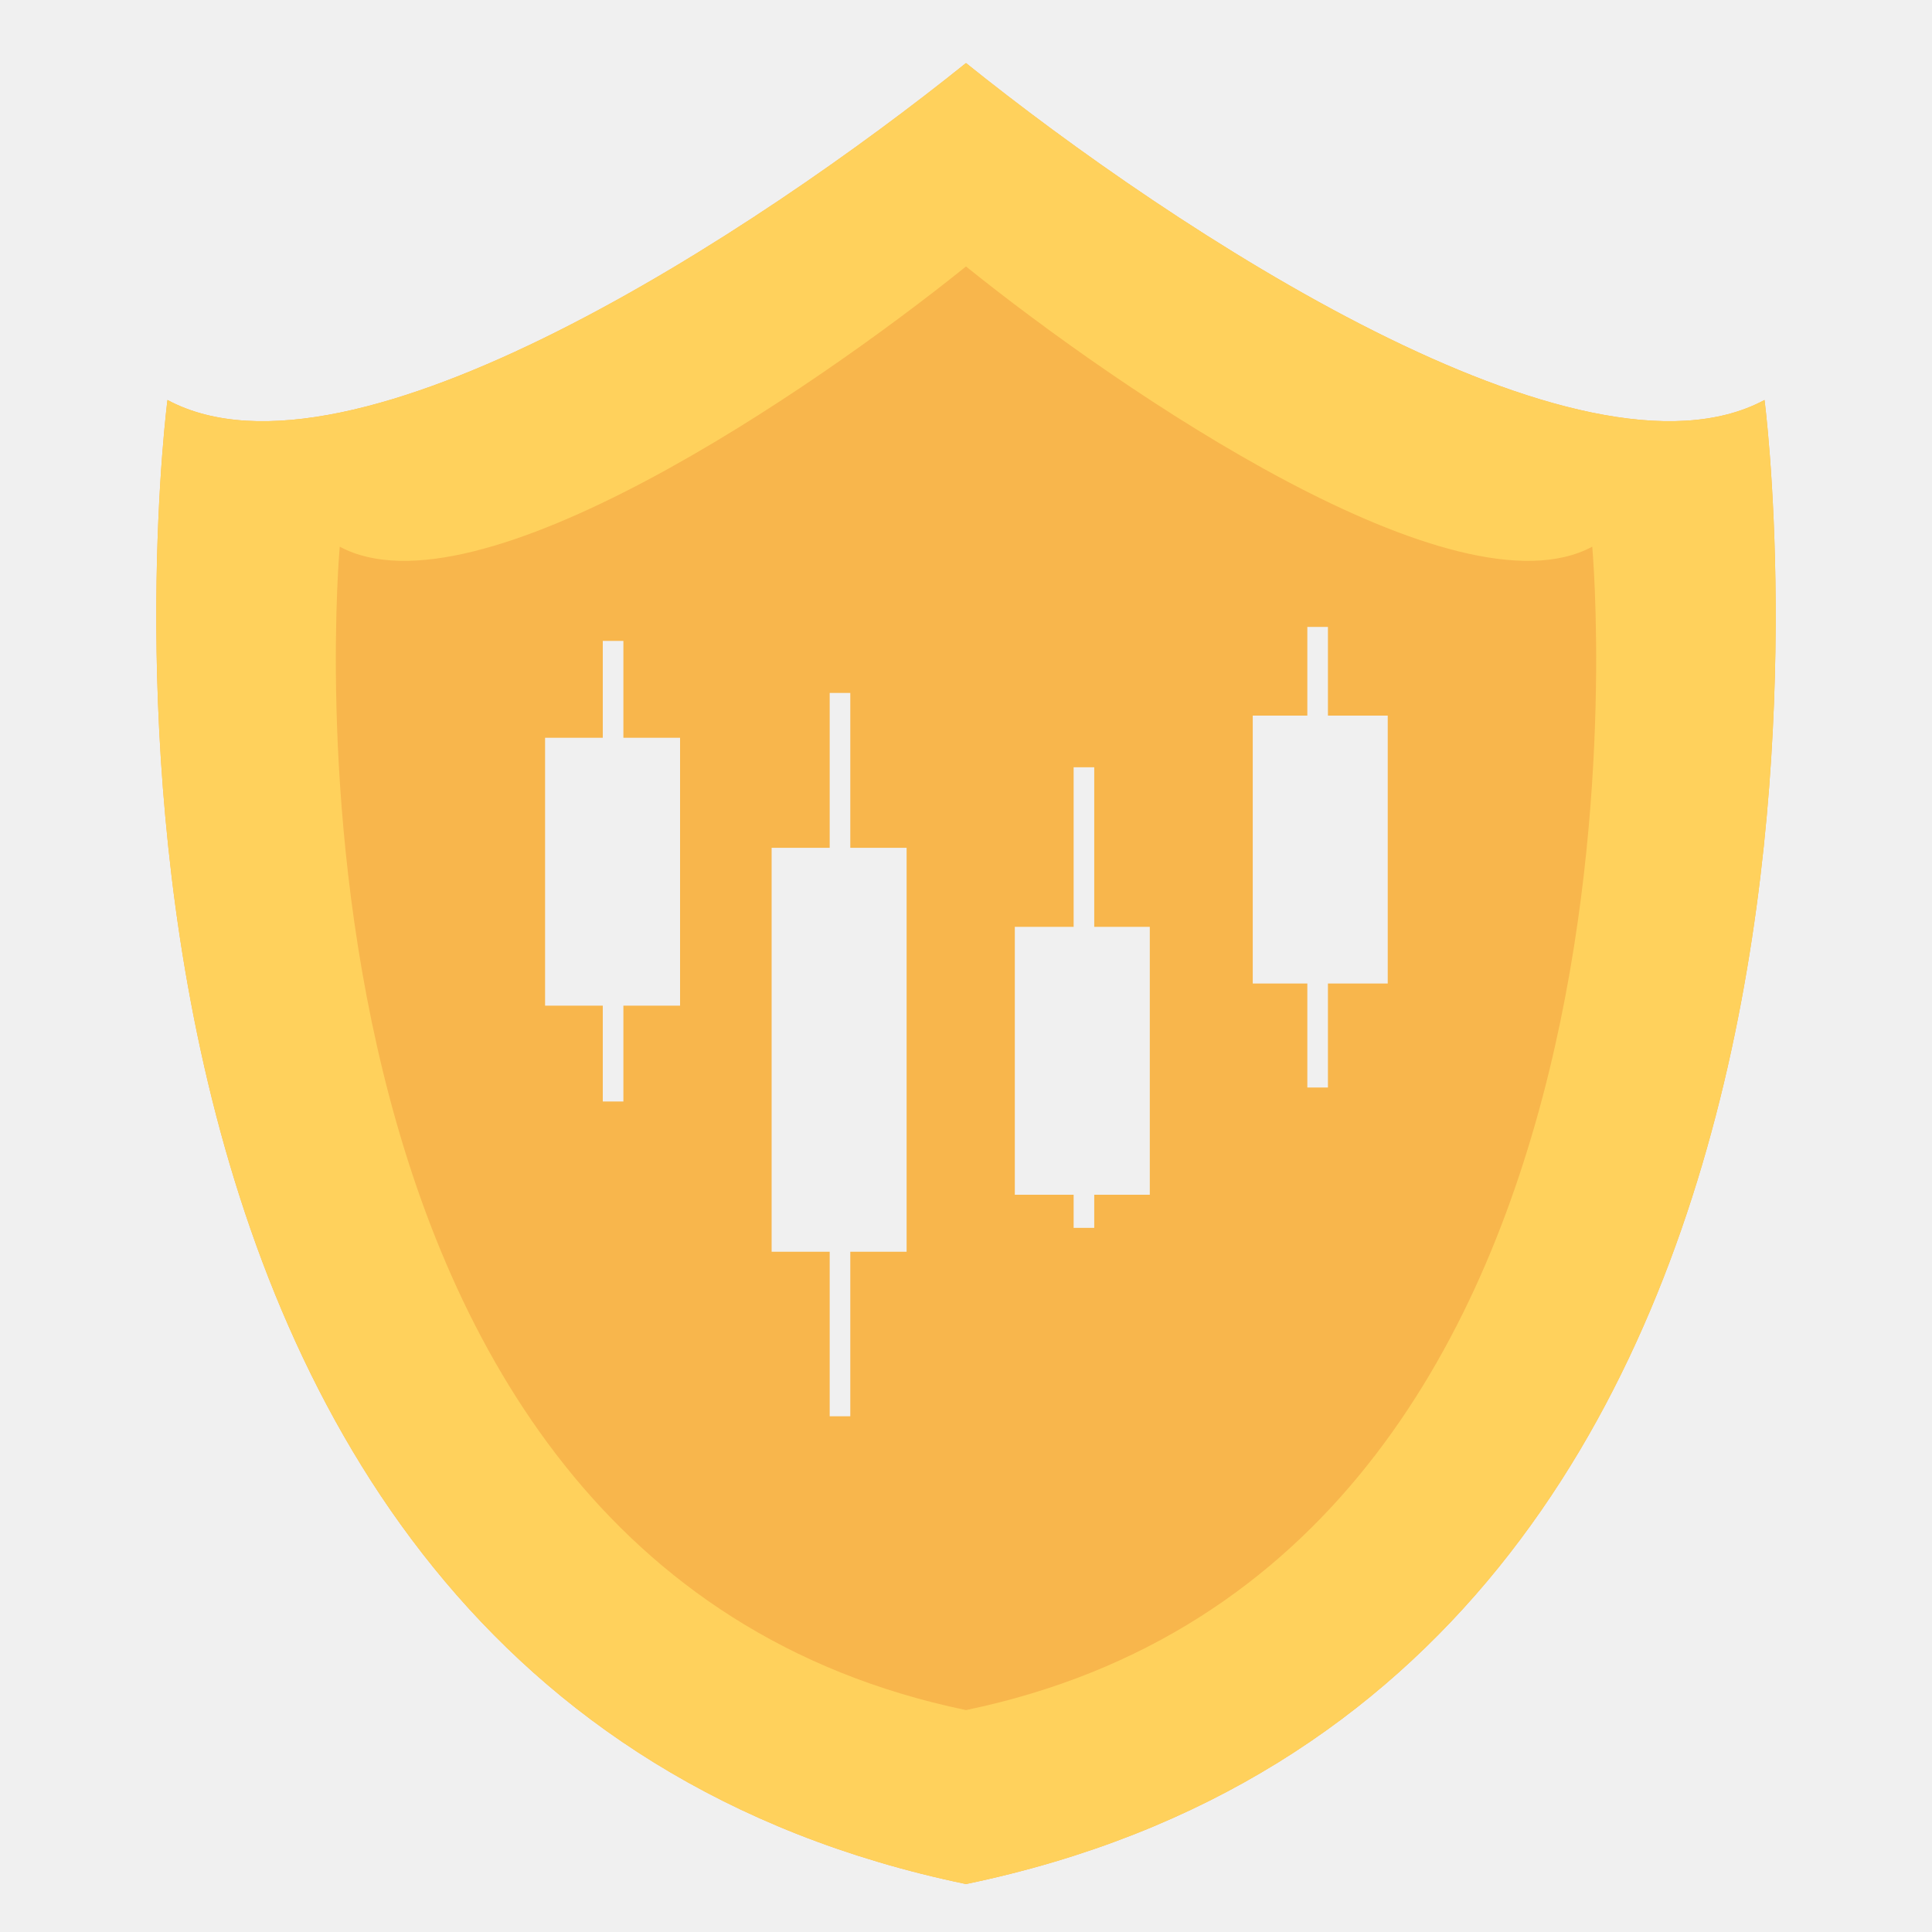
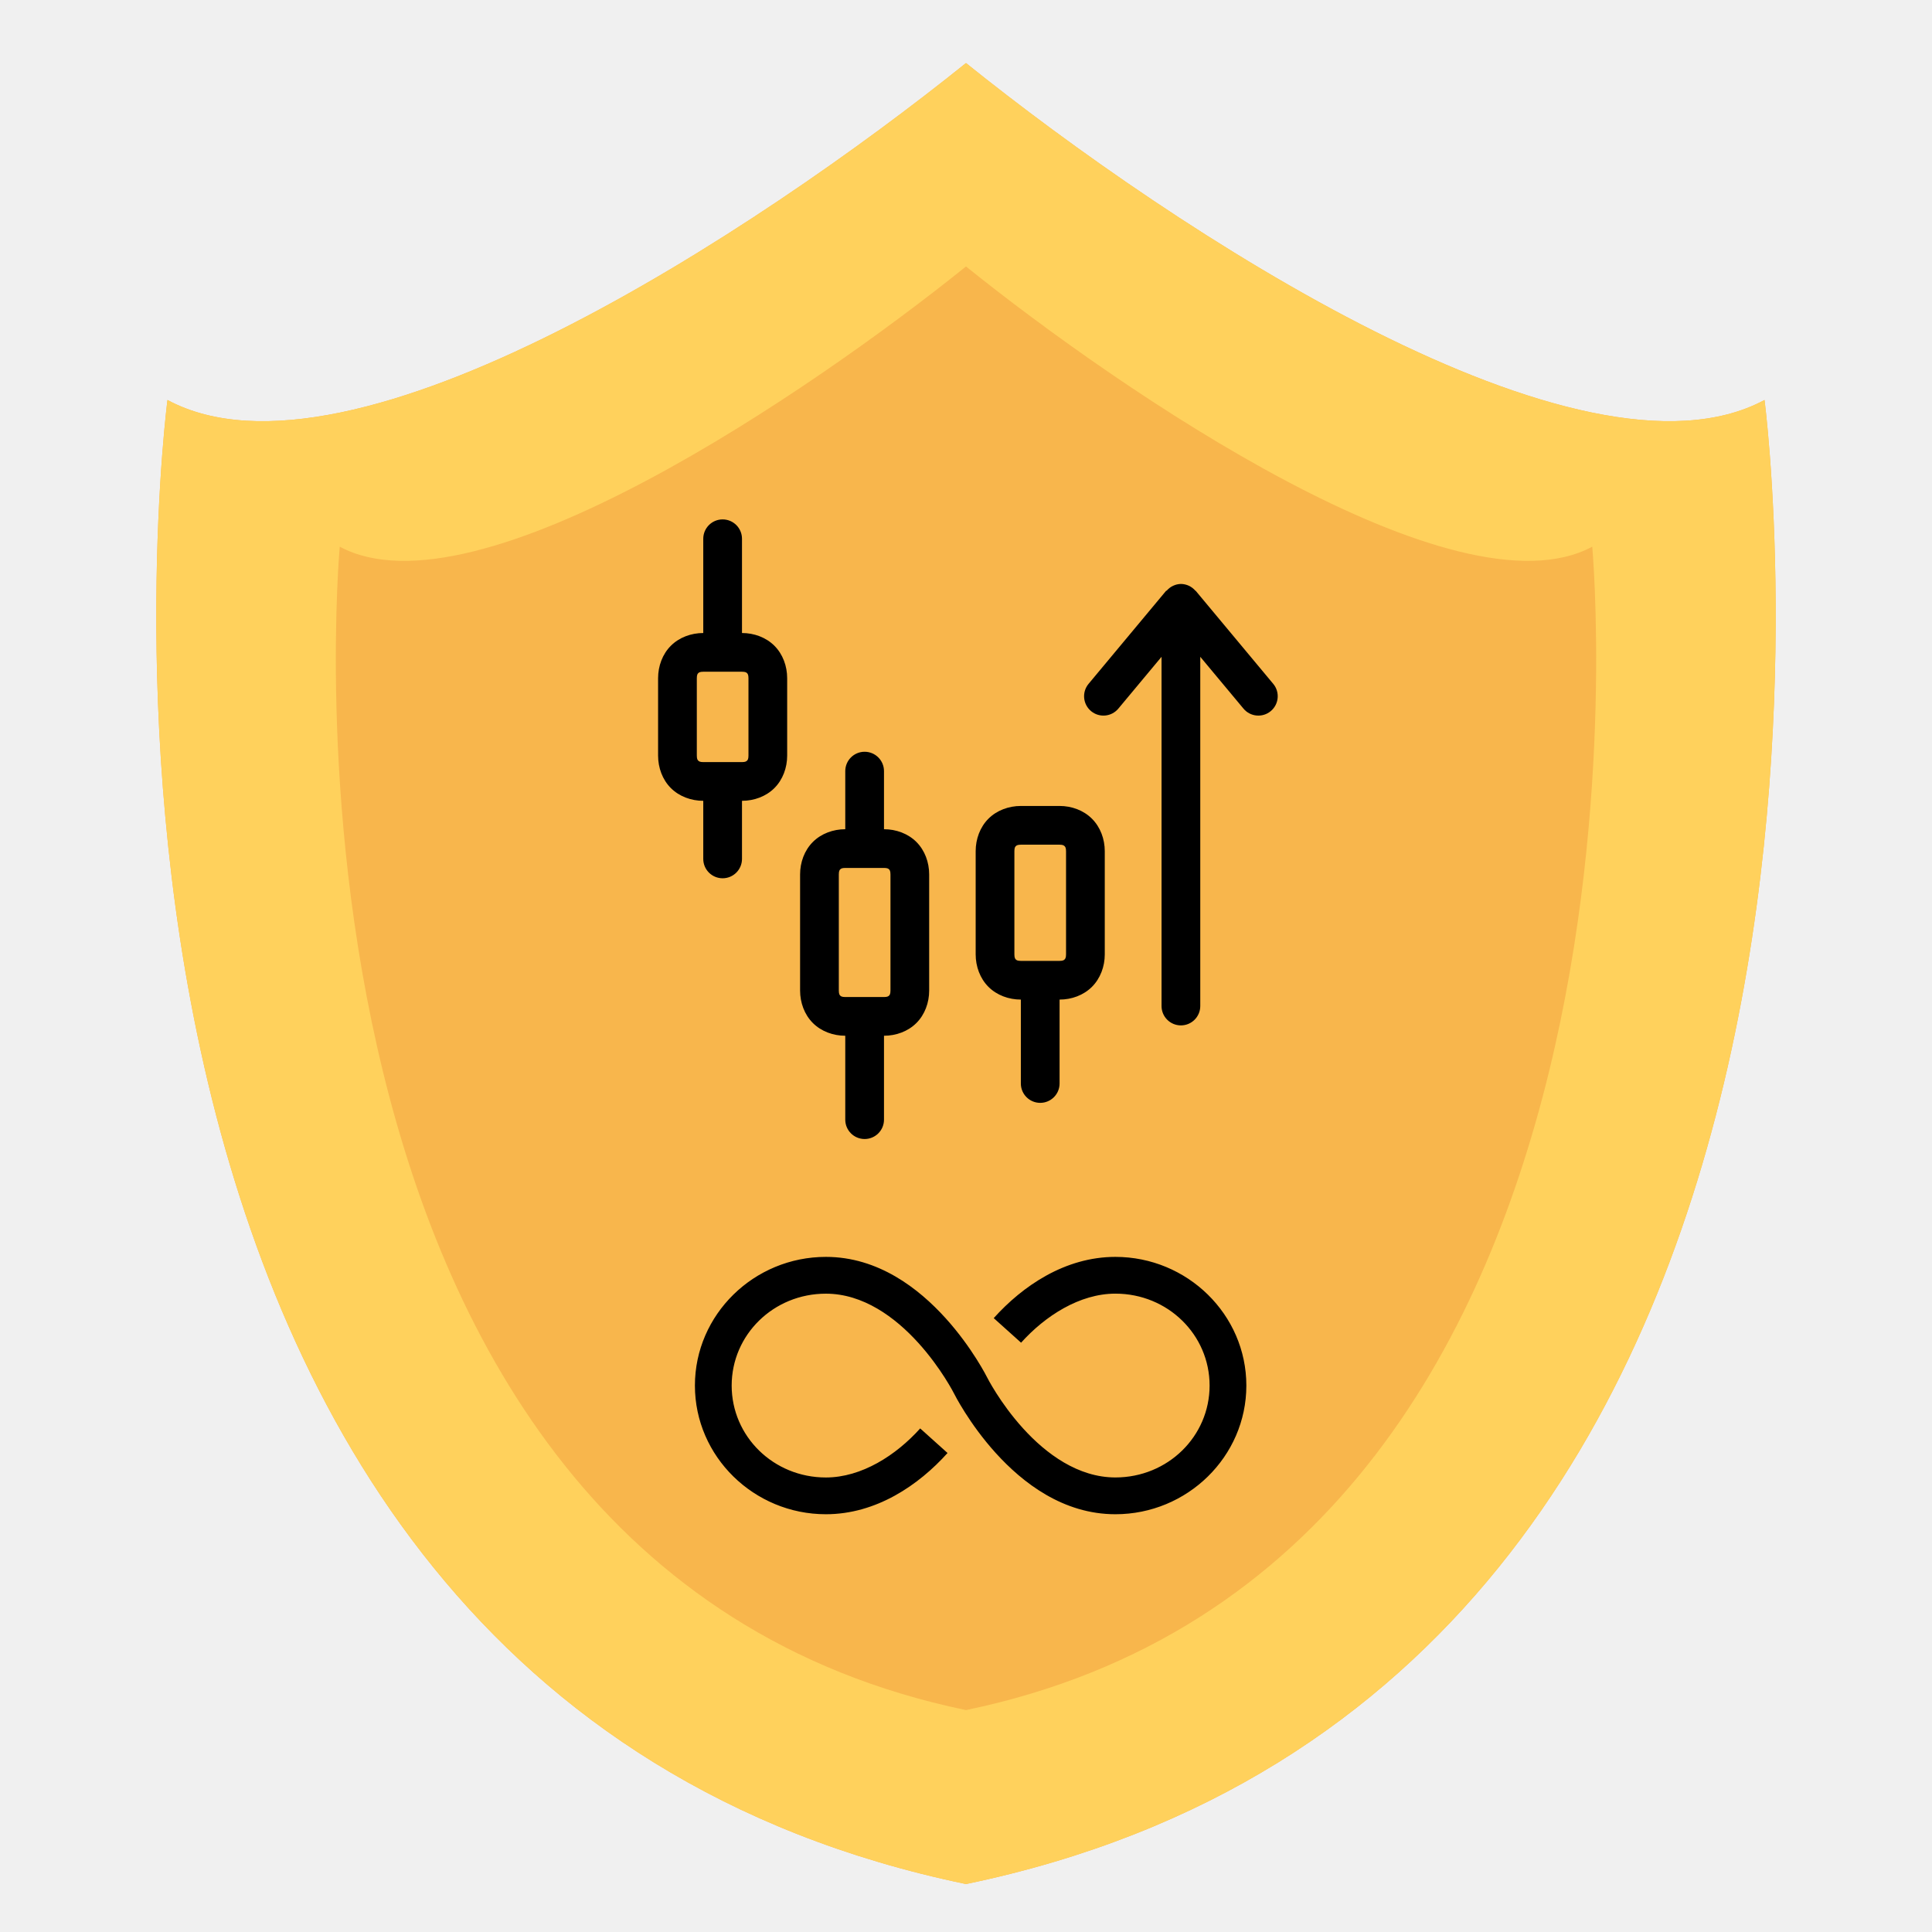
- <svg xmlns="http://www.w3.org/2000/svg" width="128" height="128">
-   <defs>
-     <mask id="exchangeXCutout" maskUnits="userSpaceOnUse">
-       <rect width="128" height="128" fill="white" />
-       <rect x="36.113" y="48.879" width="8.943" height="17.749" />
-       <rect x="51.122" y="56.17" width="8.943" height="26.761" />
-       <rect x="67.234" y="61.406" width="8.943" height="17.749" />
-       <rect x="82.998" y="47.411" width="8.943" height="17.749" />
-       <rect x="39.936" y="42.462" width="1.365" height="30.515" />
-       <rect x="54.969" y="45.909" width="1.365" height="47.923" />
-       <rect x="71.131" y="50.834" width="1.365" height="30.515" />
-       <rect x="86.614" y="41.535" width="1.365" height="30.515" />
-     </mask>
-   </defs>
-   <path d="M64 4.178c-13.791 11.089-40.749 28.859-52.904 22.322            0 0-11.129 85.029 52.904 98.323            64.033-13.294 52.904-98.323 52.904-98.323            -12.153 6.535-39.112-11.232-52.904-22.322z" fill="#f8b64c" mask="url(#exchangeXCutout)" />
-   <path d="M64 4.178c-13.791 11.089-40.749 28.859-52.904 22.322            0 0-11.129 85.029 52.904 98.323            64.033-13.294 52.904-98.323 52.904-98.323            -12.153 6.535-39.112-11.232-52.904-22.322            M64 17.655c10.264 8.253 32.446 23.427 41.49 18.564            0 0 6.164 67.184-41.49 77.078            -47.654-9.894-41.49-77.078-41.49-77.078            9.046 4.865 31.227-10.312 41.49-18.564z" fill="#ffd15c" mask="url(#exchangeXCutout)" />
+ <svg xmlns="http://www.w3.org/2000/svg" width="128" height="128" version="1.1" xml:space="preserve">
+   <path d="m64 4.178c-13.791 11.089-40.749 28.859-52.904 22.322 0 0-11.129 85.029 52.904 98.323 64.033-13.294 52.904-98.323 52.904-98.323-12.153 6.535-39.112-11.232-52.904-22.322z" fill="#f8b64c" />
+   <path d="m64 4.178c-13.791 11.089-40.749 28.859-52.904 22.322 0 0-11.129 85.029 52.904 98.323 64.033-13.294 52.904-98.323 52.904-98.323-12.153 6.535-39.112-11.232-52.904-22.322zm0 13.477c10.264 8.253 32.446 23.427 41.49 18.564 0 0 6.164 67.184-41.49 77.078-47.654-9.894-41.49-77.078-41.49-77.078 9.046 4.865 31.227-10.312 41.49-18.564z" fill="#ffd15c" />
+   <path d="m47.876 34.412a1.283 1.283 0 0 0-1.283 1.283v6.244c-0.798 0-1.59 0.287-2.148 0.845-0.558 0.558-0.845 1.35-0.845 2.148v5.131c0 0.798 0.287 1.59 0.845 2.148 0.558 0.558 1.35 0.845 2.148 0.845v3.849a1.283 1.283 0 0 0 1.283 1.283 1.283 1.283 0 0 0 1.283-1.283v-3.849c0.798 0 1.59-0.287 2.148-0.845 0.558-0.558 0.845-1.35 0.845-2.148v-5.131c0-0.798-0.287-1.59-0.845-2.148-0.558-0.558-1.35-0.845-2.148-0.845v-6.244a1.283 1.283 0 0 0-1.283-1.283zm30.361 4.276a1.283 1.283 0 0 0-0.935 0.438 1.283 1.283 0 0 0-0.05 0.023l-5.131 6.157a1.283 1.283 0 0 0 0.164 1.807 1.283 1.283 0 0 0 1.807-0.164l2.863-3.434v23.137a1.283 1.283 0 0 0 1.283 1.283 1.283 1.283 0 0 0 1.283-1.283v-23.137l2.863 3.434a1.283 1.283 0 0 0 1.807 0.164 1.283 1.283 0 0 0 0.164-1.807l-5.131-6.157a1.283 1.283 0 0 0-0.027-0.013 1.283 1.283 0 0 0-0.959-0.448zm-31.643 5.816h2.566c0.228 0 0.294 0.053 0.334 0.094 0.04 0.04 0.094 0.106 0.094 0.334v5.131c0 0.228-0.053 0.291-0.094 0.331-0.04 0.04-0.106 0.097-0.334 0.097h-2.566c-0.228 0-0.294-0.057-0.334-0.097-0.04-0.04-0.094-0.103-0.094-0.331v-5.131c0-0.228 0.053-0.294 0.094-0.334 0.04-0.04 0.106-0.094 0.334-0.094zm10.69 5.302a1.283 1.283 0 0 0-1.283 1.283v3.849c-0.798 0-1.59 0.287-2.148 0.845-0.558 0.558-0.845 1.35-0.845 2.148v7.697c0 0.798 0.287 1.59 0.845 2.148 0.558 0.558 1.35 0.845 2.148 0.845v5.559a1.283 1.283 0 0 0 1.283 1.283 1.283 1.283 0 0 0 1.283-1.283v-5.559c0.798 0 1.59-0.287 2.148-0.845 0.558-0.558 0.845-1.35 0.845-2.148v-7.697c0-0.798-0.287-1.59-0.845-2.148-0.558-0.558-1.35-0.845-2.148-0.845v-3.849a1.283 1.283 0 0 0-1.283-1.283zm10.35 3.591c-0.798 0-1.59 0.287-2.148 0.845-0.558 0.558-0.845 1.35-0.845 2.148v6.842c0 0.798 0.287 1.59 0.845 2.148 0.558 0.558 1.35 0.845 2.148 0.845v5.559a1.283 1.283 0 0 0 1.283 1.283 1.283 1.283 0 0 0 1.283-1.283v-5.559c0.798 0 1.586-0.287 2.145-0.845 0.558-0.558 0.849-1.35 0.849-2.148v-6.842c0-0.798-0.29-1.59-0.849-2.148-0.558-0.558-1.347-0.845-2.145-0.845zm0 2.566h2.566c0.228 0 0.291 0.057 0.331 0.097 0.04 0.04 0.097 0.103 0.097 0.331v6.842c0 0.228-0.057 0.294-0.097 0.334-0.04 0.04-0.103 0.094-0.331 0.094h-2.566c-0.228 0-0.294-0.053-0.334-0.094-0.04-0.04-0.094-0.106-0.094-0.334v-6.842c0-0.228 0.053-0.291 0.094-0.331 0.04-0.04 0.106-0.097 0.334-0.097zm-11.632 1.54h2.566c0.228 0 0.294 0.053 0.334 0.094 0.04 0.04 0.094 0.106 0.094 0.334v7.697c0 0.228-0.053 0.294-0.094 0.334-0.04 0.04-0.106 0.094-0.334 0.094h-2.566c-0.228 0-0.294-0.053-0.334-0.094-0.04-0.04-0.094-0.106-0.094-0.334v-7.697c0-0.228 0.053-0.294 0.094-0.334 0.04-0.04 0.106-0.094 0.334-0.094z" stroke-width="1.71" />
+   <path d="m54.717 83.272c-4.764 0-8.677 3.819-8.677 8.525 0 4.706 3.913 8.525 8.677 8.525 3.34 0 6.153-1.935 8.06-4.057l-1.812-1.628c-1.594 1.774-3.879 3.25-6.249 3.25-3.474 0-6.241-2.727-6.241-6.089s2.767-6.089 6.241-6.089c2.469 0 4.585 1.561 6.119 3.253 1.534 1.692 2.382 3.38 2.382 3.38s0.979 1.966 2.756 3.927c1.777 1.961 4.456 4.053 7.924 4.053 4.764 0 8.677-3.819 8.677-8.525 0-4.706-3.913-8.525-8.677-8.525-3.34 0-6.153 1.935-8.06 4.057l1.812 1.628c1.594-1.774 3.879-3.25 6.249-3.25 3.474 0 6.241 2.727 6.241 6.089s-2.767 6.089-6.241 6.089c-2.469 0-4.585-1.561-6.119-3.253-1.534-1.692-2.382-3.38-2.382-3.38s-0.979-1.966-2.756-3.927c-1.777-1.961-4.456-4.053-7.924-4.053z" stroke-width=".076" />
</svg>
